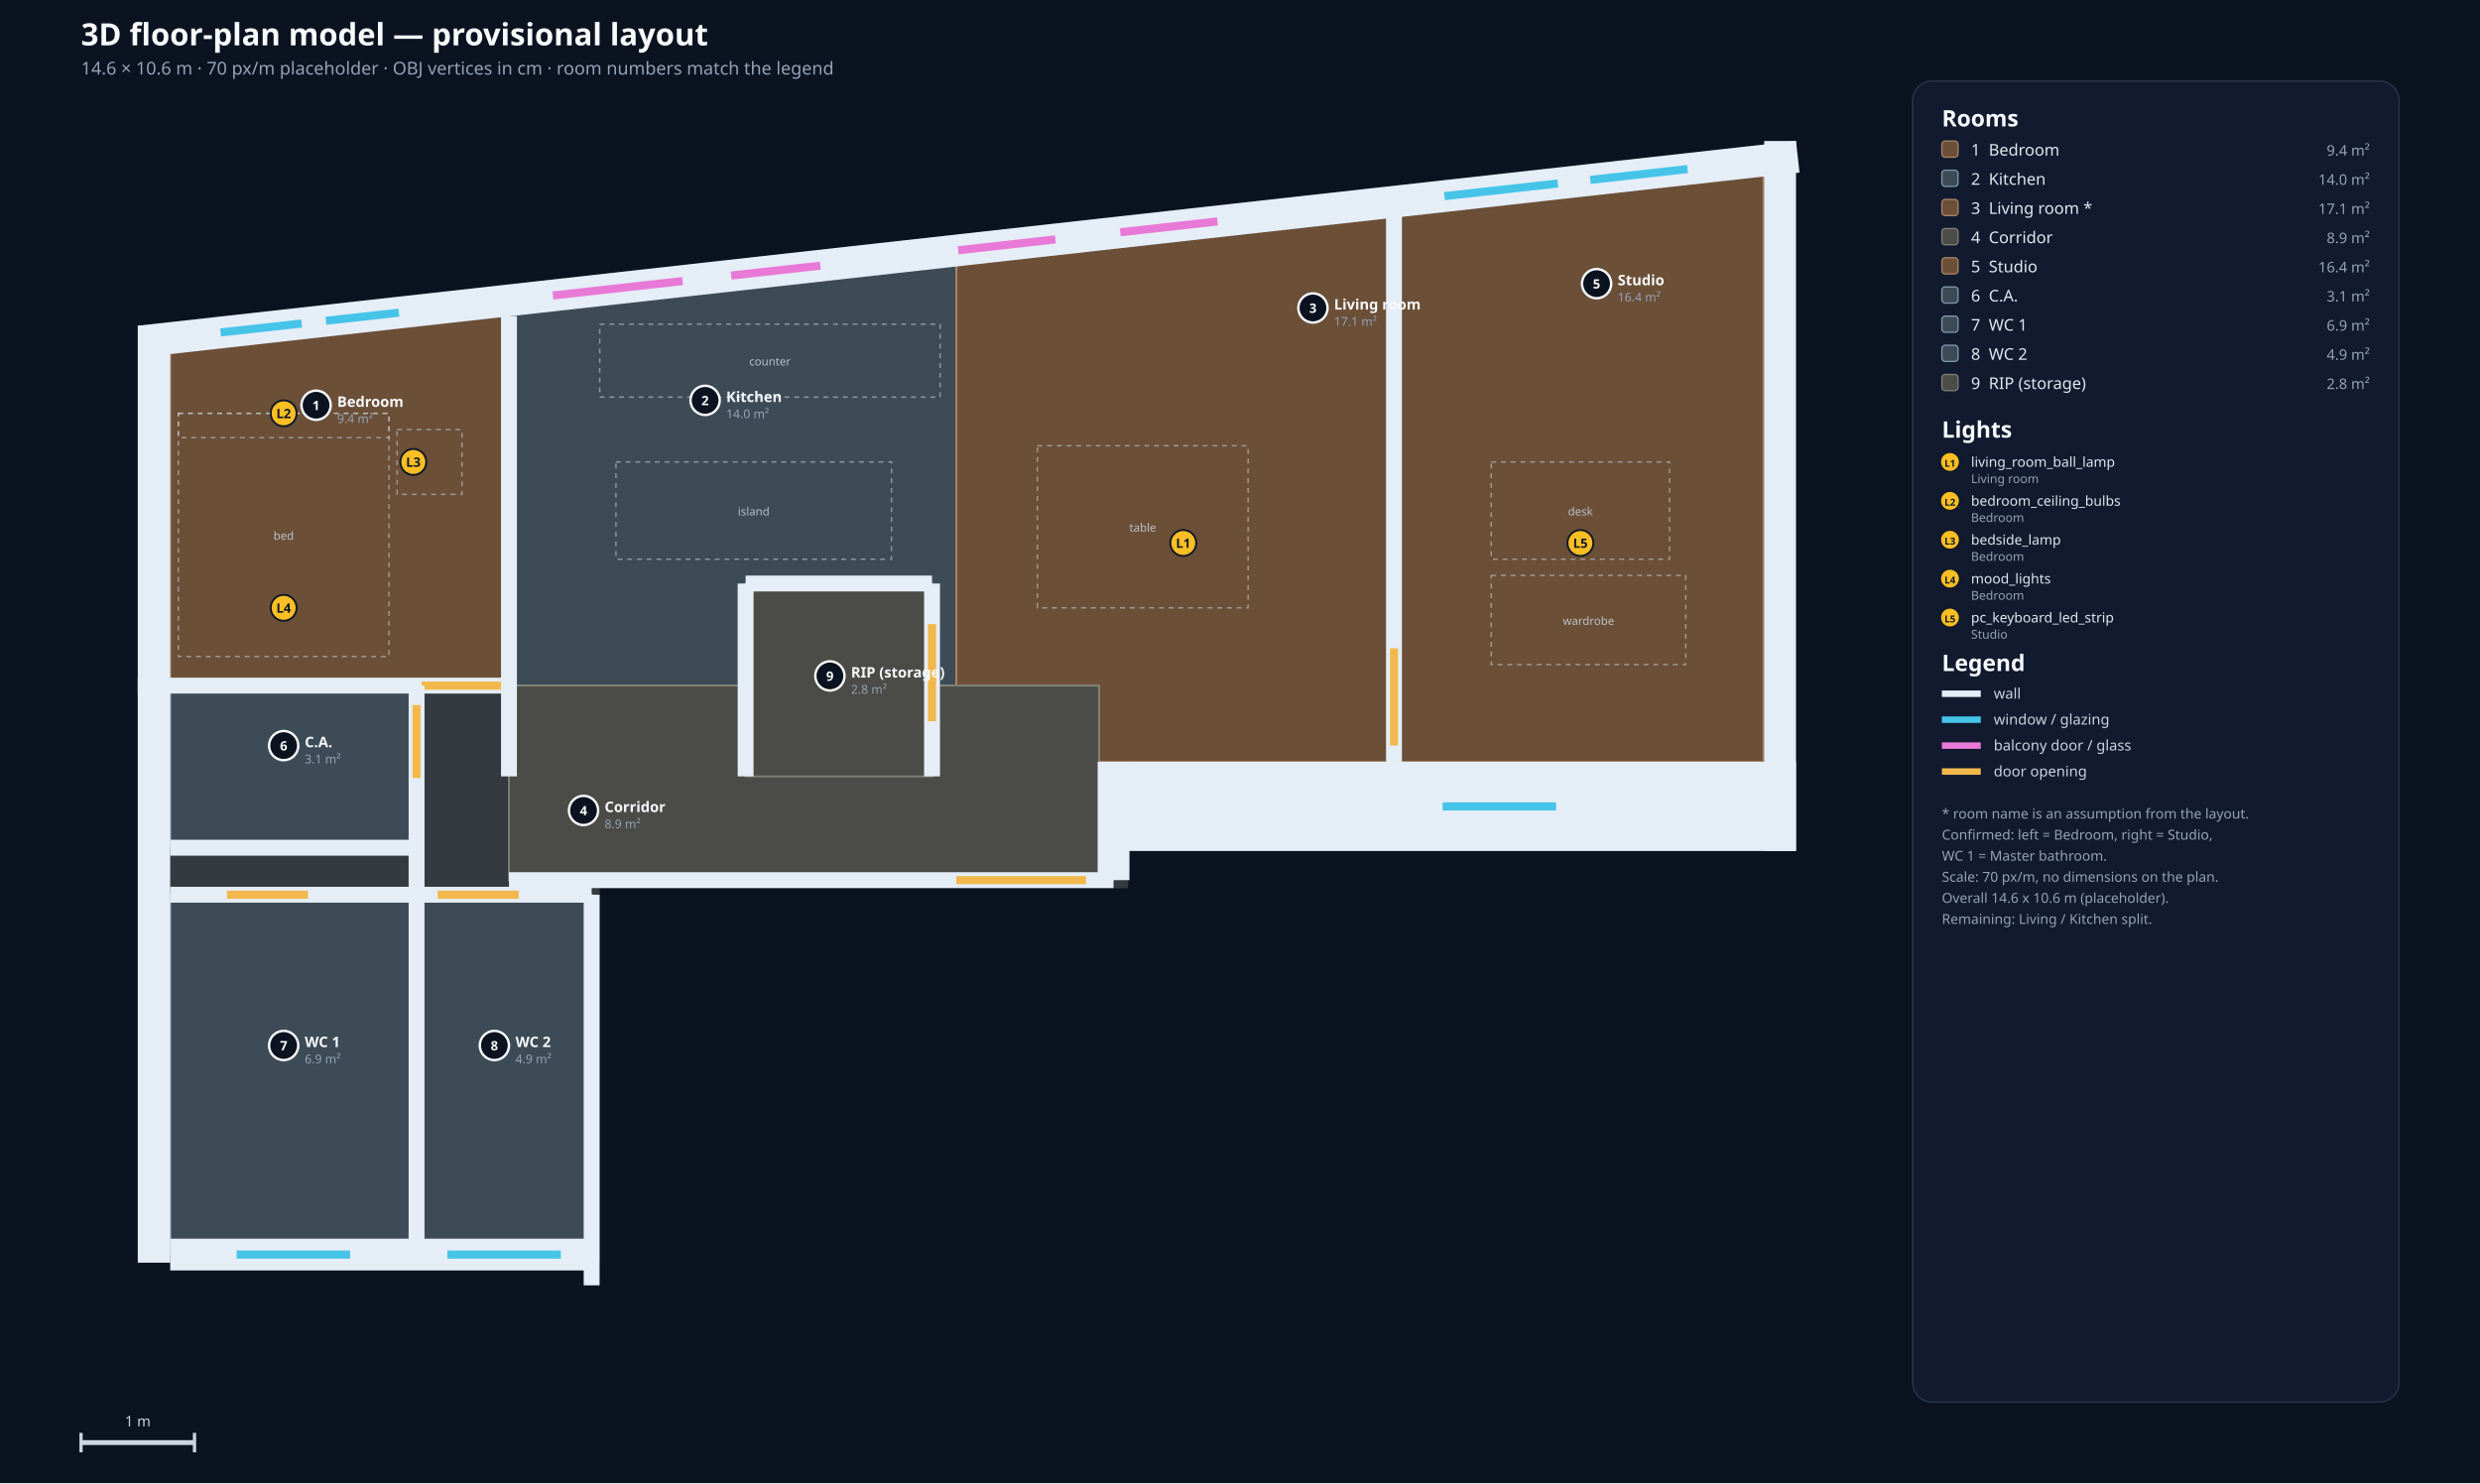
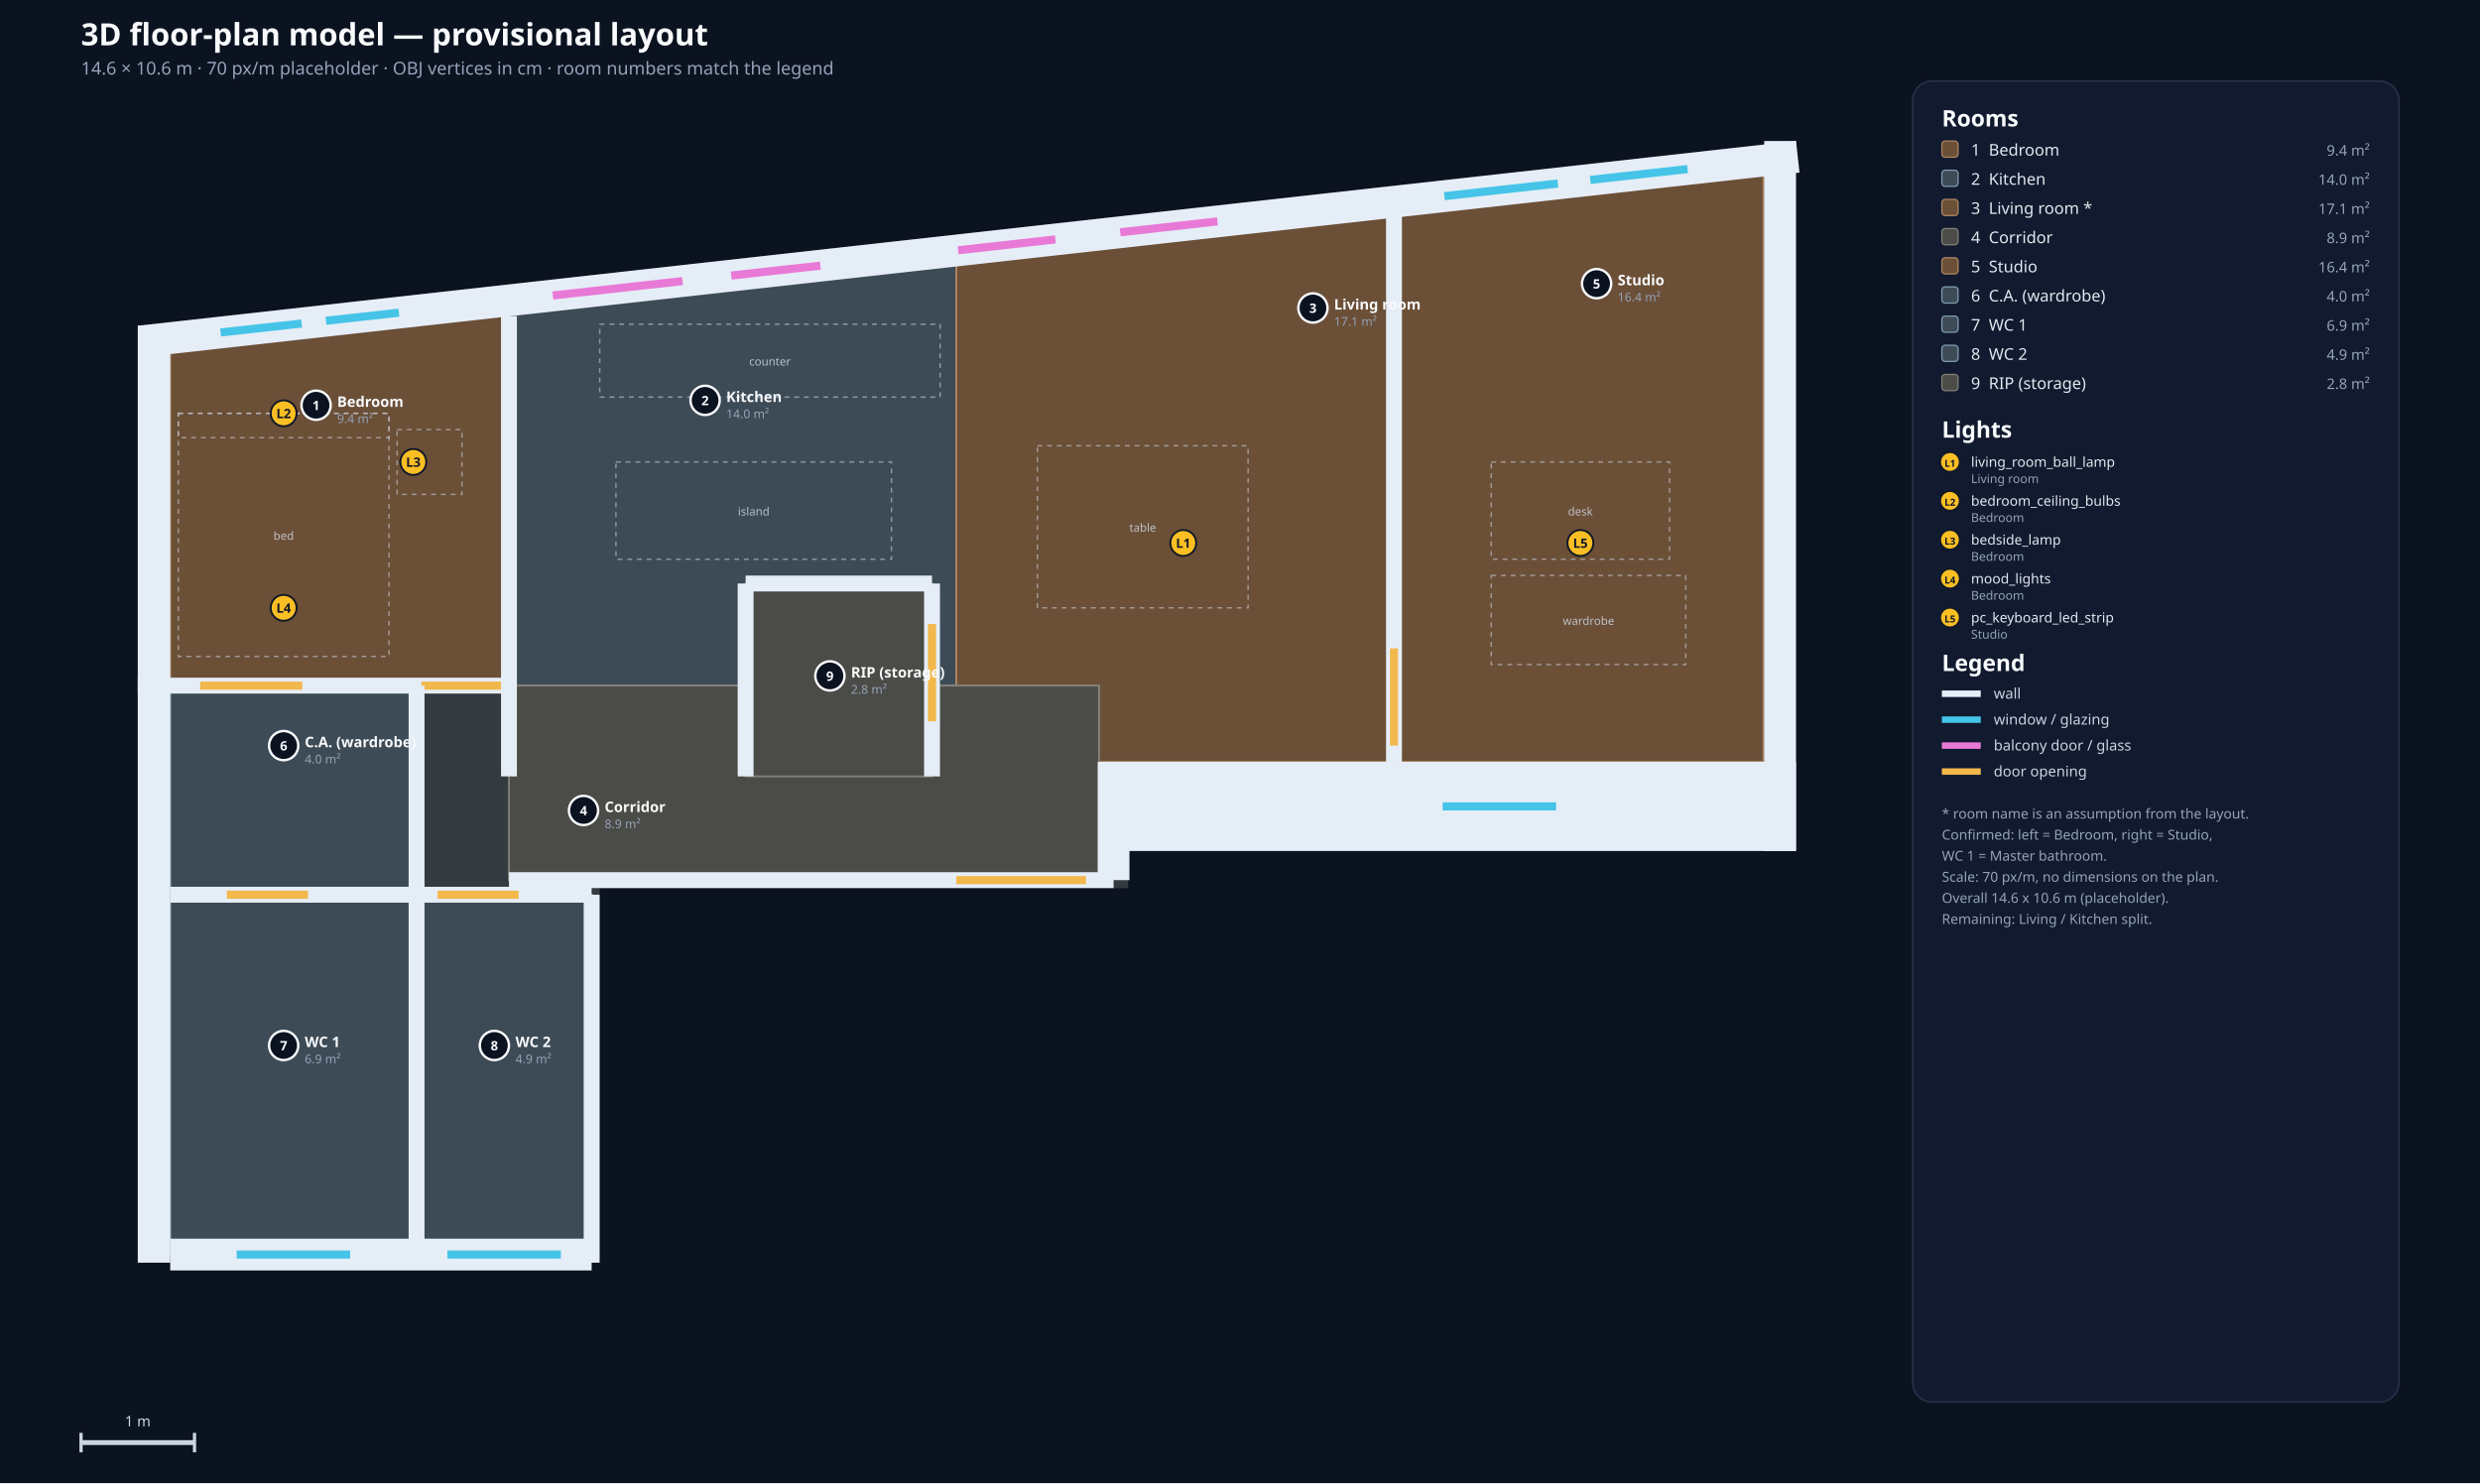
<svg xmlns="http://www.w3.org/2000/svg" width="1530" height="915" viewBox="0 0 1530 915" font-family="system-ui, sans-serif">
  <rect width="100%" height="100%" fill="#0b1220" />
  <defs>
    <marker id="arrow" markerWidth="8" markerHeight="8" refX="6" refY="3" orient="auto">
      <path d="M0,0 L0,6 L7,3 z" fill="#cbd5e1" />
    </marker>
  </defs>
  <text x="50" y="28" fill="#f8fafc" font-size="19" font-weight="700">3D floor-plan model — provisional layout</text>
  <text x="50" y="46" fill="#94a3b8" font-size="11">14.6 × 10.6 m · 70 px/m placeholder · OBJ vertices in cm · room numbers match the legend</text>
  <path d="M85 201 L1108 87 L1108 525 L696 525 L696 548 L370 548 L370 779 L85 779 Z" fill="#343a40" stroke="none" />
  <path d="M105 213 L314 190 L314 423 L105 423 Z" fill="#6b4f37" stroke="#a98462" stroke-width="1.2" />
  <path d="M314 190 L590 159 L590 423 L314 423 Z" fill="#3d4b56" stroke="#7f9aad" stroke-width="1.2" />
  <path d="M590 159 L860 129 L860 470 L678 470 L678 423 L590 423 Z" fill="#6b4f37" stroke="#a98462" stroke-width="1.2" />
  <path d="M314 423 L678 423 L678 543 L314 543 Z" fill="#4b4b47" stroke="#7f7f75" stroke-width="1.2" />
  <path d="M860 129 L1088 104 L1088 470 L860 470 Z" fill="#6b4f37" stroke="#a98462" stroke-width="1.2" />
-   <path d="M105 423 L257 423 L257 523 L105 523 Z" fill="#3d4b56" stroke="#7f9aad" stroke-width="1.2" />
+   <path d="M105 423 L257 423 L257 552 L105 552 Z" fill="#3d4b56" stroke="#7f9aad" stroke-width="1.2" />
  <path d="M105 552 L257 552 L257 774 L105 774 Z" fill="#3d4b56" stroke="#7f9aad" stroke-width="1.2" />
  <path d="M257 552 L365 552 L365 774 L257 774 Z" fill="#3d4b56" stroke="#7f9aad" stroke-width="1.2" />
  <path d="M460 360 L575 360 L575 479 L460 479 Z" fill="#4b4b47" stroke="#7f7f75" stroke-width="1.2" />
  <rect x="380" y="285" width="170" height="60" fill="none" stroke="#cbd5e1" stroke-width="0.9" stroke-dasharray="3 3" opacity="0.55" />
  <text x="465.0" y="318.0" fill="#cbd5e1" font-size="7" text-anchor="middle" opacity="0.85">island</text>
  <rect x="370" y="200" width="210" height="45" fill="none" stroke="#cbd5e1" stroke-width="0.9" stroke-dasharray="3 3" opacity="0.55" />
  <text x="475.0" y="225.5" fill="#cbd5e1" font-size="7" text-anchor="middle" opacity="0.85">counter</text>
  <rect x="640" y="275" width="130" height="100" fill="none" stroke="#cbd5e1" stroke-width="0.9" stroke-dasharray="3 3" opacity="0.55" />
  <text x="705.0" y="328.0" fill="#cbd5e1" font-size="7" text-anchor="middle" opacity="0.85">table</text>
  <rect x="110" y="255" width="130" height="150" fill="none" stroke="#cbd5e1" stroke-width="0.9" stroke-dasharray="3 3" opacity="0.55" />
  <text x="175.0" y="333.0" fill="#cbd5e1" font-size="7" text-anchor="middle" opacity="0.85">bed</text>
  <rect x="110" y="255" width="130" height="15" fill="none" stroke="#cbd5e1" stroke-width="0.9" stroke-dasharray="3 3" opacity="0.55" />
  <rect x="245" y="265" width="40" height="40" fill="none" stroke="#cbd5e1" stroke-width="0.9" stroke-dasharray="3 3" opacity="0.55" />
  <rect x="920" y="285" width="110" height="60" fill="none" stroke="#cbd5e1" stroke-width="0.9" stroke-dasharray="3 3" opacity="0.55" />
  <text x="975.0" y="318.0" fill="#cbd5e1" font-size="7" text-anchor="middle" opacity="0.85">desk</text>
  <rect x="920" y="355" width="120" height="55" fill="none" stroke="#cbd5e1" stroke-width="0.9" stroke-dasharray="3 3" opacity="0.55" />
  <text x="980.0" y="385.5" fill="#cbd5e1" font-size="7" text-anchor="middle" opacity="0.85">wardrobe</text>
  <line x1="86.1" y1="210.7" x2="1109.1" y2="96.7" stroke="#e5edf7" stroke-width="19.6" stroke-linecap="butt" />
  <line x1="136.1" y1="205.1" x2="186.1" y2="199.6" stroke="#45c4e8" stroke-width="5" />
  <line x1="201.1" y1="197.9" x2="246.1" y2="192.9" stroke="#45c4e8" stroke-width="5" />
  <line x1="341.1" y1="182.3" x2="421.1" y2="173.4" stroke="#e879d6" stroke-width="5" />
  <line x1="451.1" y1="170.0" x2="506.1" y2="163.9" stroke="#e879d6" stroke-width="5" />
  <line x1="591.1" y1="154.4" x2="651.1" y2="147.7" stroke="#e879d6" stroke-width="5" />
  <line x1="691.1" y1="143.3" x2="751.1" y2="136.6" stroke="#e879d6" stroke-width="5" />
  <line x1="891.1" y1="121.0" x2="961.1" y2="113.2" stroke="#45c4e8" stroke-width="5" />
  <line x1="981.1" y1="111.0" x2="1041.1" y2="104.3" stroke="#45c4e8" stroke-width="5" />
  <line x1="1098.2" y1="87.0" x2="1098.2" y2="525.0" stroke="#e5edf7" stroke-width="19.6" stroke-linecap="butt" />
  <line x1="1108.0" y1="497.5" x2="696.0" y2="497.5" stroke="#e5edf7" stroke-width="55.0" stroke-linecap="butt" />
  <line x1="960.0" y1="497.5" x2="890.0" y2="497.5" stroke="#45c4e8" stroke-width="5" />
  <line x1="687.0" y1="470.0" x2="687.0" y2="543.0" stroke="#e5edf7" stroke-width="19.6" stroke-linecap="butt" />
  <line x1="95.0" y1="779.0" x2="95.0" y2="201.0" stroke="#e5edf7" stroke-width="20.0" stroke-linecap="butt" />
  <line x1="85.0" y1="423.0" x2="314.0" y2="423.0" stroke="#e5edf7" stroke-width="9.8" stroke-linecap="butt" />
+   <line x1="123.5" y1="423.0" x2="186.5" y2="423.0" stroke="#f2b84b" stroke-width="5" />
  <line x1="260.0" y1="423.0" x2="310.0" y2="423.0" stroke="#f2b84b" stroke-width="5" />
  <line x1="314.0" y1="195.0" x2="314.0" y2="479.0" stroke="#e5edf7" stroke-width="9.8" stroke-linecap="butt" />
  <line x1="257.0" y1="423.0" x2="257.0" y2="552.0" stroke="#e5edf7" stroke-width="9.8" stroke-linecap="butt" />
-   <line x1="257.0" y1="435.0" x2="257.0" y2="480.0" stroke="#f2b84b" stroke-width="5" />
-   <line x1="105.0" y1="523.0" x2="257.0" y2="523.0" stroke="#e5edf7" stroke-width="9.8" stroke-linecap="butt" />
  <line x1="105.0" y1="552.0" x2="365.0" y2="552.0" stroke="#e5edf7" stroke-width="9.8" stroke-linecap="butt" />
  <line x1="140.0" y1="552.0" x2="190.0" y2="552.0" stroke="#f2b84b" stroke-width="5" />
  <line x1="270.0" y1="552.0" x2="320.0" y2="552.0" stroke="#f2b84b" stroke-width="5" />
  <line x1="257.0" y1="552.0" x2="257.0" y2="774.0" stroke="#e5edf7" stroke-width="9.8" stroke-linecap="butt" />
-   <line x1="365.0" y1="552.0" x2="365.0" y2="793.0" stroke="#e5edf7" stroke-width="9.8" stroke-linecap="butt" />
+   <line x1="365.0" y1="552.0" x2="365.0" y2="779.0" stroke="#e5edf7" stroke-width="9.8" stroke-linecap="butt" />
  <line x1="105.0" y1="774.0" x2="365.0" y2="774.0" stroke="#e5edf7" stroke-width="19.6" stroke-linecap="butt" />
  <line x1="146.0" y1="774.0" x2="216.0" y2="774.0" stroke="#45c4e8" stroke-width="5" />
  <line x1="276.0" y1="774.0" x2="346.0" y2="774.0" stroke="#45c4e8" stroke-width="5" />
  <line x1="314.0" y1="543.0" x2="687.0" y2="543.0" stroke="#e5edf7" stroke-width="9.8" stroke-linecap="butt" />
  <line x1="590.0" y1="543.0" x2="670.0" y2="543.0" stroke="#f2b84b" stroke-width="5" />
  <line x1="460.0" y1="360.0" x2="460.0" y2="479.0" stroke="#e5edf7" stroke-width="9.8" stroke-linecap="butt" />
  <line x1="460.0" y1="360.0" x2="575.0" y2="360.0" stroke="#e5edf7" stroke-width="9.8" stroke-linecap="butt" />
  <line x1="575.0" y1="360.0" x2="575.0" y2="479.0" stroke="#e5edf7" stroke-width="9.8" stroke-linecap="butt" />
  <line x1="575.0" y1="385.0" x2="575.0" y2="445.0" stroke="#f2b84b" stroke-width="5" />
  <line x1="860.0" y1="133.0" x2="860.0" y2="470.0" stroke="#e5edf7" stroke-width="9.8" stroke-linecap="butt" />
  <line x1="860.0" y1="400.0" x2="860.0" y2="460.0" stroke="#f2b84b" stroke-width="5" />
  <circle cx="195" cy="250" r="9" fill="#0b1220" stroke="#f8fafc" stroke-width="1.5" />
  <text x="195" y="253" fill="#f8fafc" font-size="8" font-weight="700" text-anchor="middle">1</text>
  <text x="208" y="251" fill="#f8fafc" font-size="9" font-weight="700">Bedroom</text>
  <text x="208" y="261" fill="#94a3b8" font-size="7.5">9.4 m²</text>
  <circle cx="435" cy="247" r="9" fill="#0b1220" stroke="#f8fafc" stroke-width="1.5" />
  <text x="435" y="250" fill="#f8fafc" font-size="8" font-weight="700" text-anchor="middle">2</text>
  <text x="448" y="248" fill="#f8fafc" font-size="9" font-weight="700">Kitchen</text>
  <text x="448" y="258" fill="#94a3b8" font-size="7.5">14.0 m²</text>
  <circle cx="810" cy="190" r="9" fill="#0b1220" stroke="#f8fafc" stroke-width="1.5" />
  <text x="810" y="193" fill="#f8fafc" font-size="8" font-weight="700" text-anchor="middle">3</text>
  <text x="823" y="191" fill="#f8fafc" font-size="9" font-weight="700">Living room</text>
  <text x="823" y="201" fill="#94a3b8" font-size="7.5">17.1 m²</text>
  <circle cx="360" cy="500" r="9" fill="#0b1220" stroke="#f8fafc" stroke-width="1.5" />
  <text x="360" y="503" fill="#f8fafc" font-size="8" font-weight="700" text-anchor="middle">4</text>
  <text x="373" y="501" fill="#f8fafc" font-size="9" font-weight="700">Corridor</text>
  <text x="373" y="511" fill="#94a3b8" font-size="7.5">8.9 m²</text>
  <circle cx="985" cy="175" r="9" fill="#0b1220" stroke="#f8fafc" stroke-width="1.5" />
  <text x="985" y="178" fill="#f8fafc" font-size="8" font-weight="700" text-anchor="middle">5</text>
  <text x="998" y="176" fill="#f8fafc" font-size="9" font-weight="700">Studio</text>
  <text x="998" y="186" fill="#94a3b8" font-size="7.5">16.4 m²</text>
  <circle cx="175" cy="460" r="9" fill="#0b1220" stroke="#f8fafc" stroke-width="1.5" />
  <text x="175" y="463" fill="#f8fafc" font-size="8" font-weight="700" text-anchor="middle">6</text>
-   <text x="188" y="461" fill="#f8fafc" font-size="9" font-weight="700">C.A.</text>
-   <text x="188" y="471" fill="#94a3b8" font-size="7.5">3.1 m²</text>
+   <text x="188" y="461" fill="#f8fafc" font-size="9" font-weight="700">C.A. (wardrobe)</text>
+   <text x="188" y="471" fill="#94a3b8" font-size="7.5">4.0 m²</text>
  <circle cx="175" cy="645" r="9" fill="#0b1220" stroke="#f8fafc" stroke-width="1.5" />
  <text x="175" y="648" fill="#f8fafc" font-size="8" font-weight="700" text-anchor="middle">7</text>
  <text x="188" y="646" fill="#f8fafc" font-size="9" font-weight="700">WC 1</text>
  <text x="188" y="656" fill="#94a3b8" font-size="7.5">6.9 m²</text>
  <circle cx="305" cy="645" r="9" fill="#0b1220" stroke="#f8fafc" stroke-width="1.5" />
  <text x="305" y="648" fill="#f8fafc" font-size="8" font-weight="700" text-anchor="middle">8</text>
  <text x="318" y="646" fill="#f8fafc" font-size="9" font-weight="700">WC 2</text>
  <text x="318" y="656" fill="#94a3b8" font-size="7.5">4.9 m²</text>
  <circle cx="512" cy="417" r="9" fill="#0b1220" stroke="#f8fafc" stroke-width="1.5" />
  <text x="512" y="420" fill="#f8fafc" font-size="8" font-weight="700" text-anchor="middle">9</text>
  <text x="525" y="418" fill="#f8fafc" font-size="9" font-weight="700">RIP (storage)</text>
  <text x="525" y="428" fill="#94a3b8" font-size="7.5">2.8 m²</text>
  <circle cx="730" cy="335" r="8" fill="#fbbf24" stroke="#111827" stroke-width="1.2" />
  <text x="730" y="338" fill="#111827" font-size="8" font-weight="700" text-anchor="middle">L1</text>
  <circle cx="175" cy="255" r="8" fill="#fbbf24" stroke="#111827" stroke-width="1.2" />
  <text x="175" y="258" fill="#111827" font-size="8" font-weight="700" text-anchor="middle">L2</text>
  <circle cx="255" cy="285" r="8" fill="#fbbf24" stroke="#111827" stroke-width="1.2" />
  <text x="255" y="288" fill="#111827" font-size="8" font-weight="700" text-anchor="middle">L3</text>
  <circle cx="175" cy="375" r="8" fill="#fbbf24" stroke="#111827" stroke-width="1.2" />
  <text x="175" y="378" fill="#111827" font-size="8" font-weight="700" text-anchor="middle">L4</text>
  <circle cx="975" cy="335" r="8" fill="#fbbf24" stroke="#111827" stroke-width="1.2" />
  <text x="975" y="338" fill="#111827" font-size="8" font-weight="700" text-anchor="middle">L5</text>
  <rect x="1180" y="50" width="300" height="815" rx="12" fill="#111a2e" stroke="#24324a" />
  <text x="1198" y="78" fill="#f8fafc" font-size="14" font-weight="700">Rooms</text>
  <rect x="1198" y="87" width="10" height="10" rx="2" fill="#6b4f37" stroke="#a98462" stroke-width="0.8" />
  <text x="1216" y="96" fill="#e2e8f0" font-size="10">1  Bedroom</text>
  <text x="1462" y="96" fill="#94a3b8" font-size="9" text-anchor="end">9.4 m²</text>
  <rect x="1198" y="105" width="10" height="10" rx="2" fill="#3d4b56" stroke="#7f9aad" stroke-width="0.8" />
  <text x="1216" y="114" fill="#e2e8f0" font-size="10">2  Kitchen</text>
  <text x="1462" y="114" fill="#94a3b8" font-size="9" text-anchor="end">14.0 m²</text>
  <rect x="1198" y="123" width="10" height="10" rx="2" fill="#6b4f37" stroke="#a98462" stroke-width="0.8" />
  <text x="1216" y="132" fill="#e2e8f0" font-size="10">3  Living room *</text>
  <text x="1462" y="132" fill="#94a3b8" font-size="9" text-anchor="end">17.1 m²</text>
  <rect x="1198" y="141" width="10" height="10" rx="2" fill="#4b4b47" stroke="#7f7f75" stroke-width="0.8" />
  <text x="1216" y="150" fill="#e2e8f0" font-size="10">4  Corridor</text>
  <text x="1462" y="150" fill="#94a3b8" font-size="9" text-anchor="end">8.9 m²</text>
  <rect x="1198" y="159" width="10" height="10" rx="2" fill="#6b4f37" stroke="#a98462" stroke-width="0.8" />
  <text x="1216" y="168" fill="#e2e8f0" font-size="10">5  Studio</text>
  <text x="1462" y="168" fill="#94a3b8" font-size="9" text-anchor="end">16.4 m²</text>
  <rect x="1198" y="177" width="10" height="10" rx="2" fill="#3d4b56" stroke="#7f9aad" stroke-width="0.8" />
-   <text x="1216" y="186" fill="#e2e8f0" font-size="10">6  C.A.</text>
-   <text x="1462" y="186" fill="#94a3b8" font-size="9" text-anchor="end">3.1 m²</text>
+   <text x="1216" y="186" fill="#e2e8f0" font-size="10">6  C.A. (wardrobe)</text>
+   <text x="1462" y="186" fill="#94a3b8" font-size="9" text-anchor="end">4.0 m²</text>
  <rect x="1198" y="195" width="10" height="10" rx="2" fill="#3d4b56" stroke="#7f9aad" stroke-width="0.8" />
  <text x="1216" y="204" fill="#e2e8f0" font-size="10">7  WC 1</text>
  <text x="1462" y="204" fill="#94a3b8" font-size="9" text-anchor="end">6.9 m²</text>
  <rect x="1198" y="213" width="10" height="10" rx="2" fill="#3d4b56" stroke="#7f9aad" stroke-width="0.8" />
  <text x="1216" y="222" fill="#e2e8f0" font-size="10">8  WC 2</text>
  <text x="1462" y="222" fill="#94a3b8" font-size="9" text-anchor="end">4.9 m²</text>
  <rect x="1198" y="231" width="10" height="10" rx="2" fill="#4b4b47" stroke="#7f7f75" stroke-width="0.8" />
  <text x="1216" y="240" fill="#e2e8f0" font-size="10">9  RIP (storage)</text>
  <text x="1462" y="240" fill="#94a3b8" font-size="9" text-anchor="end">2.8 m²</text>
  <text x="1198" y="270" fill="#f8fafc" font-size="14" font-weight="700">Lights</text>
  <circle cx="1203" cy="285" r="6" fill="#fbbf24" stroke="#111827" stroke-width="1" />
  <text x="1203" y="288" fill="#111827" font-size="6" font-weight="700" text-anchor="middle">L1</text>
  <text x="1216" y="288" fill="#e2e8f0" font-size="8.5">living_room_ball_lamp</text>
  <text x="1216" y="298" fill="#94a3b8" font-size="7.5">Living room</text>
  <circle cx="1203" cy="309" r="6" fill="#fbbf24" stroke="#111827" stroke-width="1" />
  <text x="1203" y="312" fill="#111827" font-size="6" font-weight="700" text-anchor="middle">L2</text>
  <text x="1216" y="312" fill="#e2e8f0" font-size="8.5">bedroom_ceiling_bulbs</text>
  <text x="1216" y="322" fill="#94a3b8" font-size="7.5">Bedroom</text>
  <circle cx="1203" cy="333" r="6" fill="#fbbf24" stroke="#111827" stroke-width="1" />
  <text x="1203" y="336" fill="#111827" font-size="6" font-weight="700" text-anchor="middle">L3</text>
  <text x="1216" y="336" fill="#e2e8f0" font-size="8.5">bedside_lamp</text>
  <text x="1216" y="346" fill="#94a3b8" font-size="7.5">Bedroom</text>
  <circle cx="1203" cy="357" r="6" fill="#fbbf24" stroke="#111827" stroke-width="1" />
  <text x="1203" y="360" fill="#111827" font-size="6" font-weight="700" text-anchor="middle">L4</text>
  <text x="1216" y="360" fill="#e2e8f0" font-size="8.5">mood_lights</text>
  <text x="1216" y="370" fill="#94a3b8" font-size="7.5">Bedroom</text>
  <circle cx="1203" cy="381" r="6" fill="#fbbf24" stroke="#111827" stroke-width="1" />
  <text x="1203" y="384" fill="#111827" font-size="6" font-weight="700" text-anchor="middle">L5</text>
  <text x="1216" y="384" fill="#e2e8f0" font-size="8.5">pc_keyboard_led_strip</text>
  <text x="1216" y="394" fill="#94a3b8" font-size="7.5">Studio</text>
  <text x="1198" y="414" fill="#f8fafc" font-size="14" font-weight="700">Legend</text>
  <line x1="1198" y1="428" x2="1222" y2="428" stroke="#e5edf7" stroke-width="4" />
  <text x="1230" y="431" fill="#cbd5e1" font-size="9">wall</text>
  <line x1="1198" y1="444" x2="1222" y2="444" stroke="#45c4e8" stroke-width="4" />
  <text x="1230" y="447" fill="#cbd5e1" font-size="9">window / glazing</text>
  <line x1="1198" y1="460" x2="1222" y2="460" stroke="#e879d6" stroke-width="4" />
  <text x="1230" y="463" fill="#cbd5e1" font-size="9">balcony door / glass</text>
  <line x1="1198" y1="476" x2="1222" y2="476" stroke="#f2b84b" stroke-width="4" />
  <text x="1230" y="479" fill="#cbd5e1" font-size="9">door opening</text>
  <text x="1198" y="505" fill="#94a3b8" font-size="8.5">* room name is an assumption from the layout.</text>
  <text x="1198" y="518" fill="#94a3b8" font-size="8.5">Confirmed: left = Bedroom, right = Studio,</text>
  <text x="1198" y="531" fill="#94a3b8" font-size="8.5">WC 1 = Master bathroom.</text>
  <text x="1198" y="544" fill="#94a3b8" font-size="8.5">Scale: 70 px/m, no dimensions on the plan.</text>
  <text x="1198" y="557" fill="#94a3b8" font-size="8.5">Overall 14.6 x 10.6 m (placeholder).</text>
  <text x="1198" y="570" fill="#94a3b8" font-size="8.5">Remaining: Living / Kitchen split.</text>
  <line x1="50" y1="890" x2="120" y2="890" stroke="#cbd5e1" stroke-width="3" />
  <line x1="50" y1="884" x2="50" y2="896" stroke="#cbd5e1" stroke-width="2" />
  <line x1="120" y1="884" x2="120" y2="896" stroke="#cbd5e1" stroke-width="2" />
  <text x="85" y="880" fill="#cbd5e1" font-size="9" text-anchor="middle">1 m</text>
</svg>
